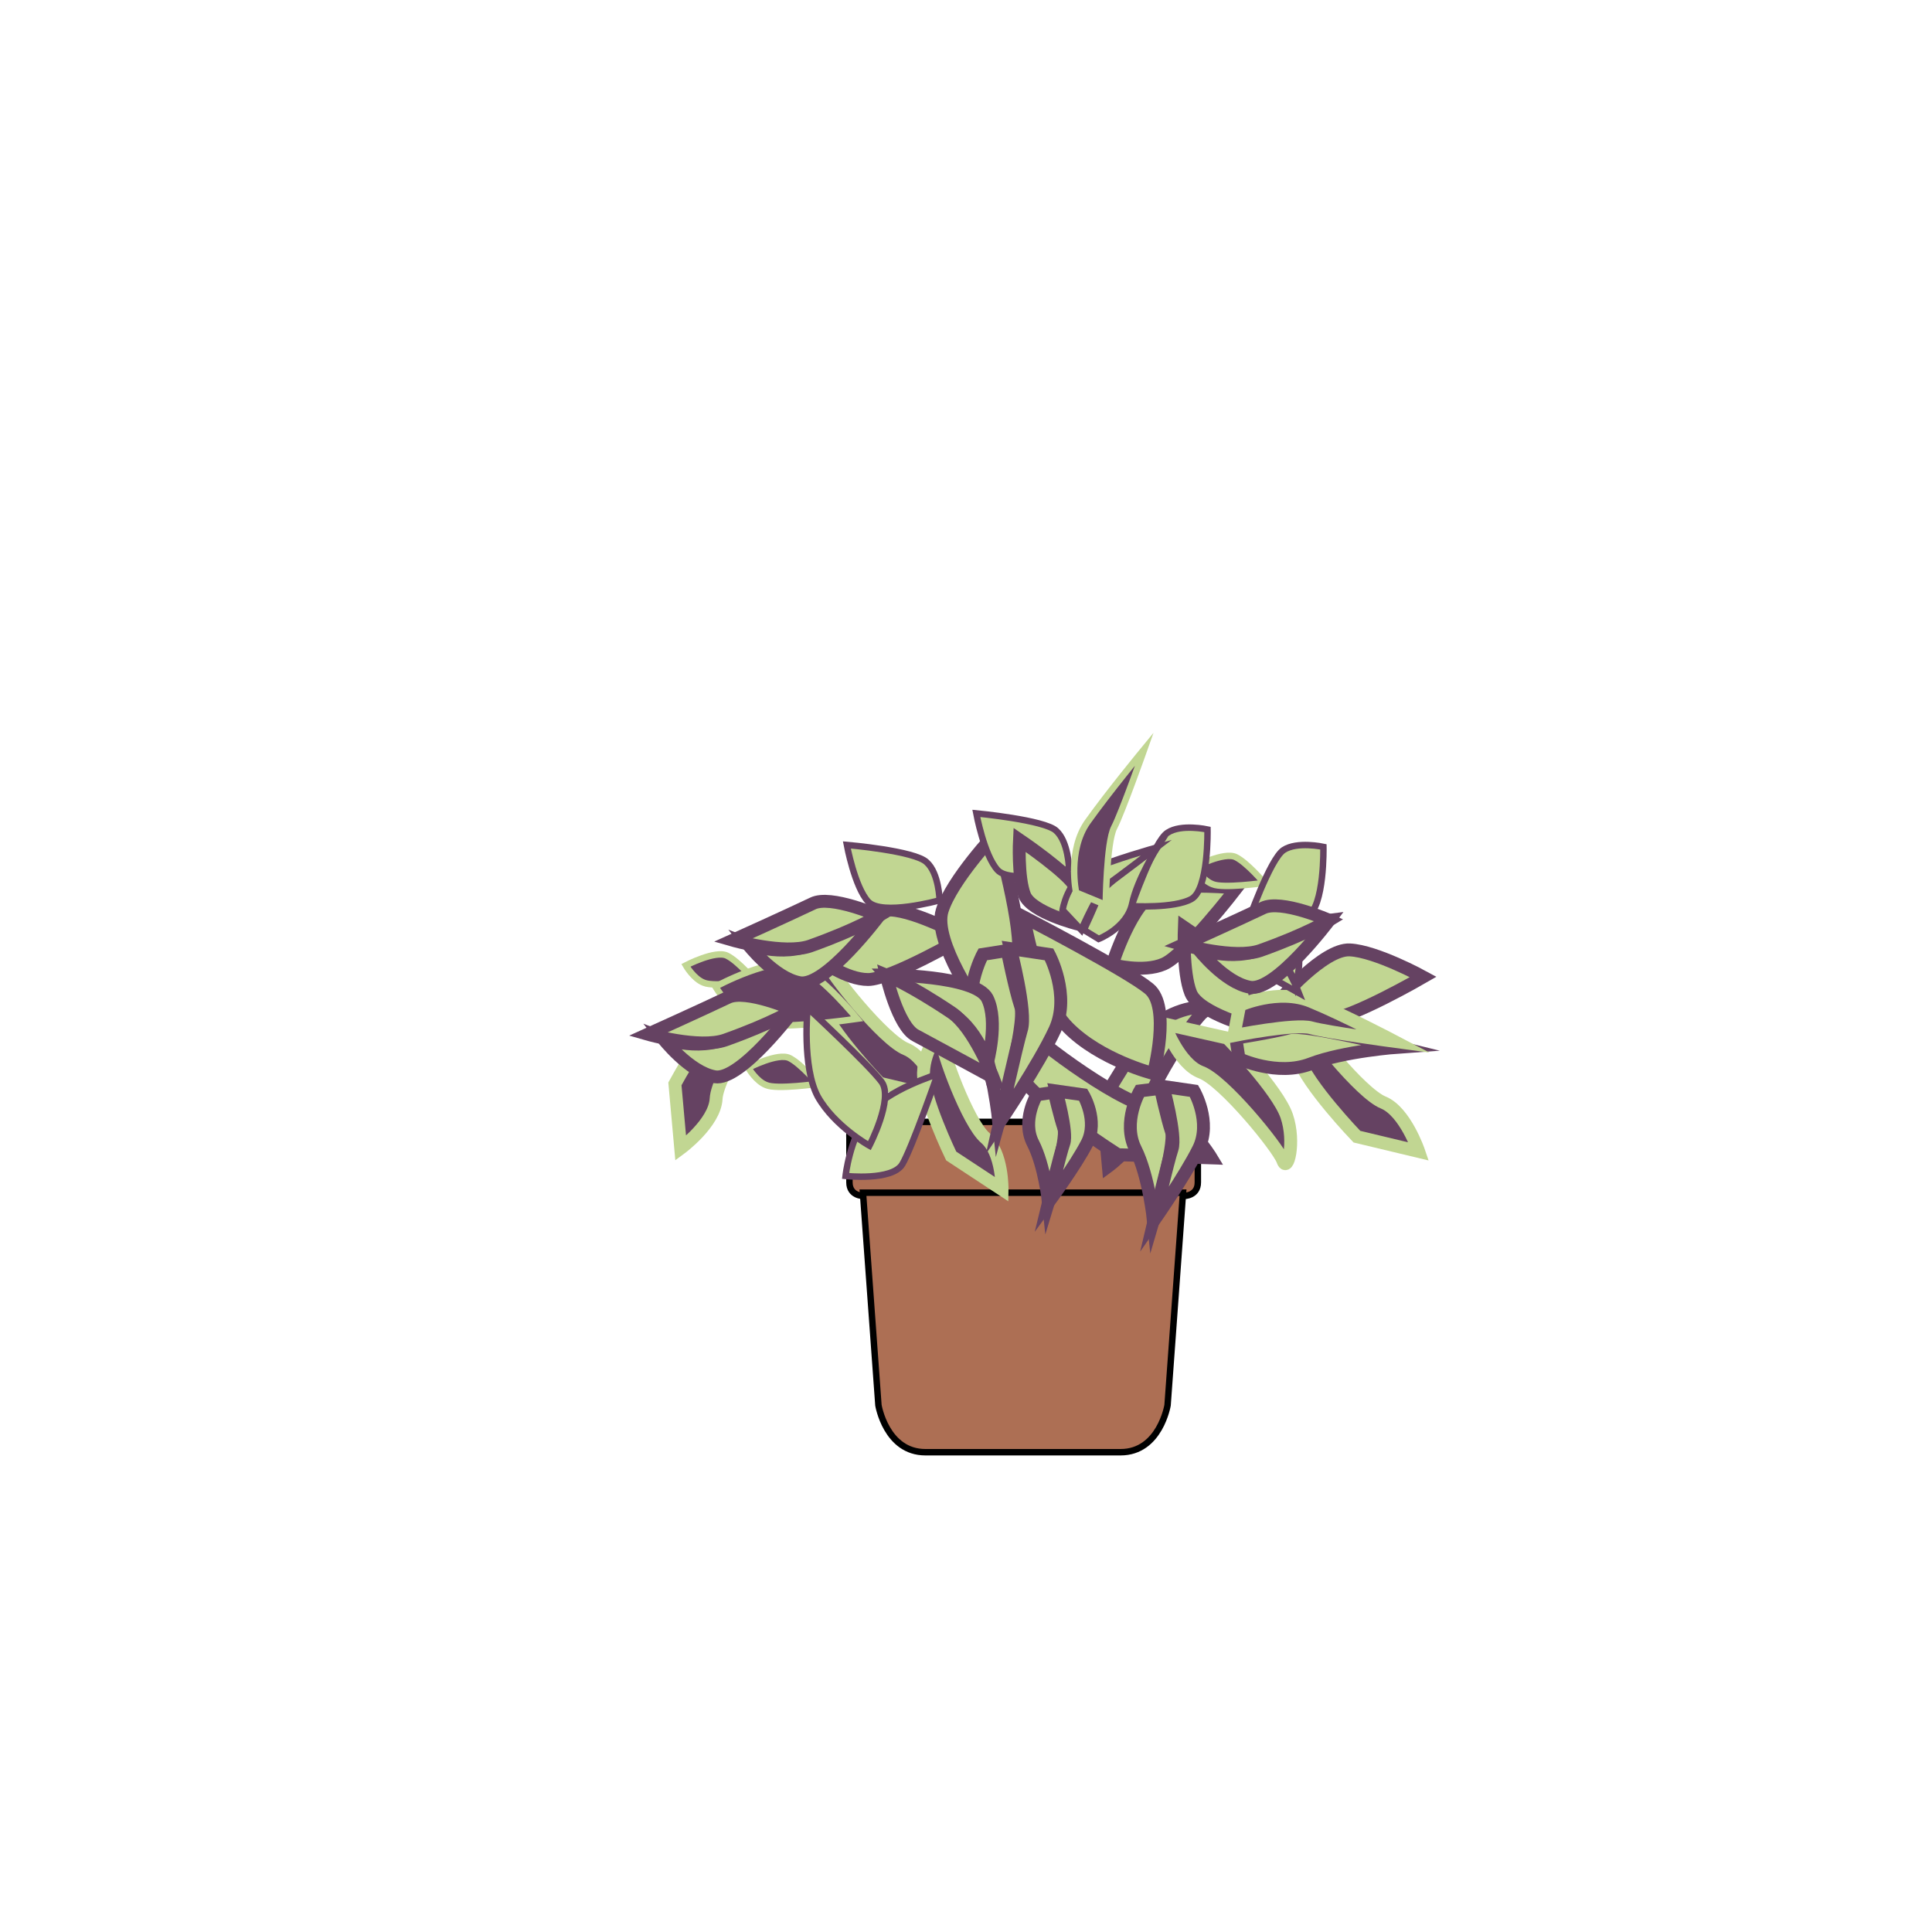
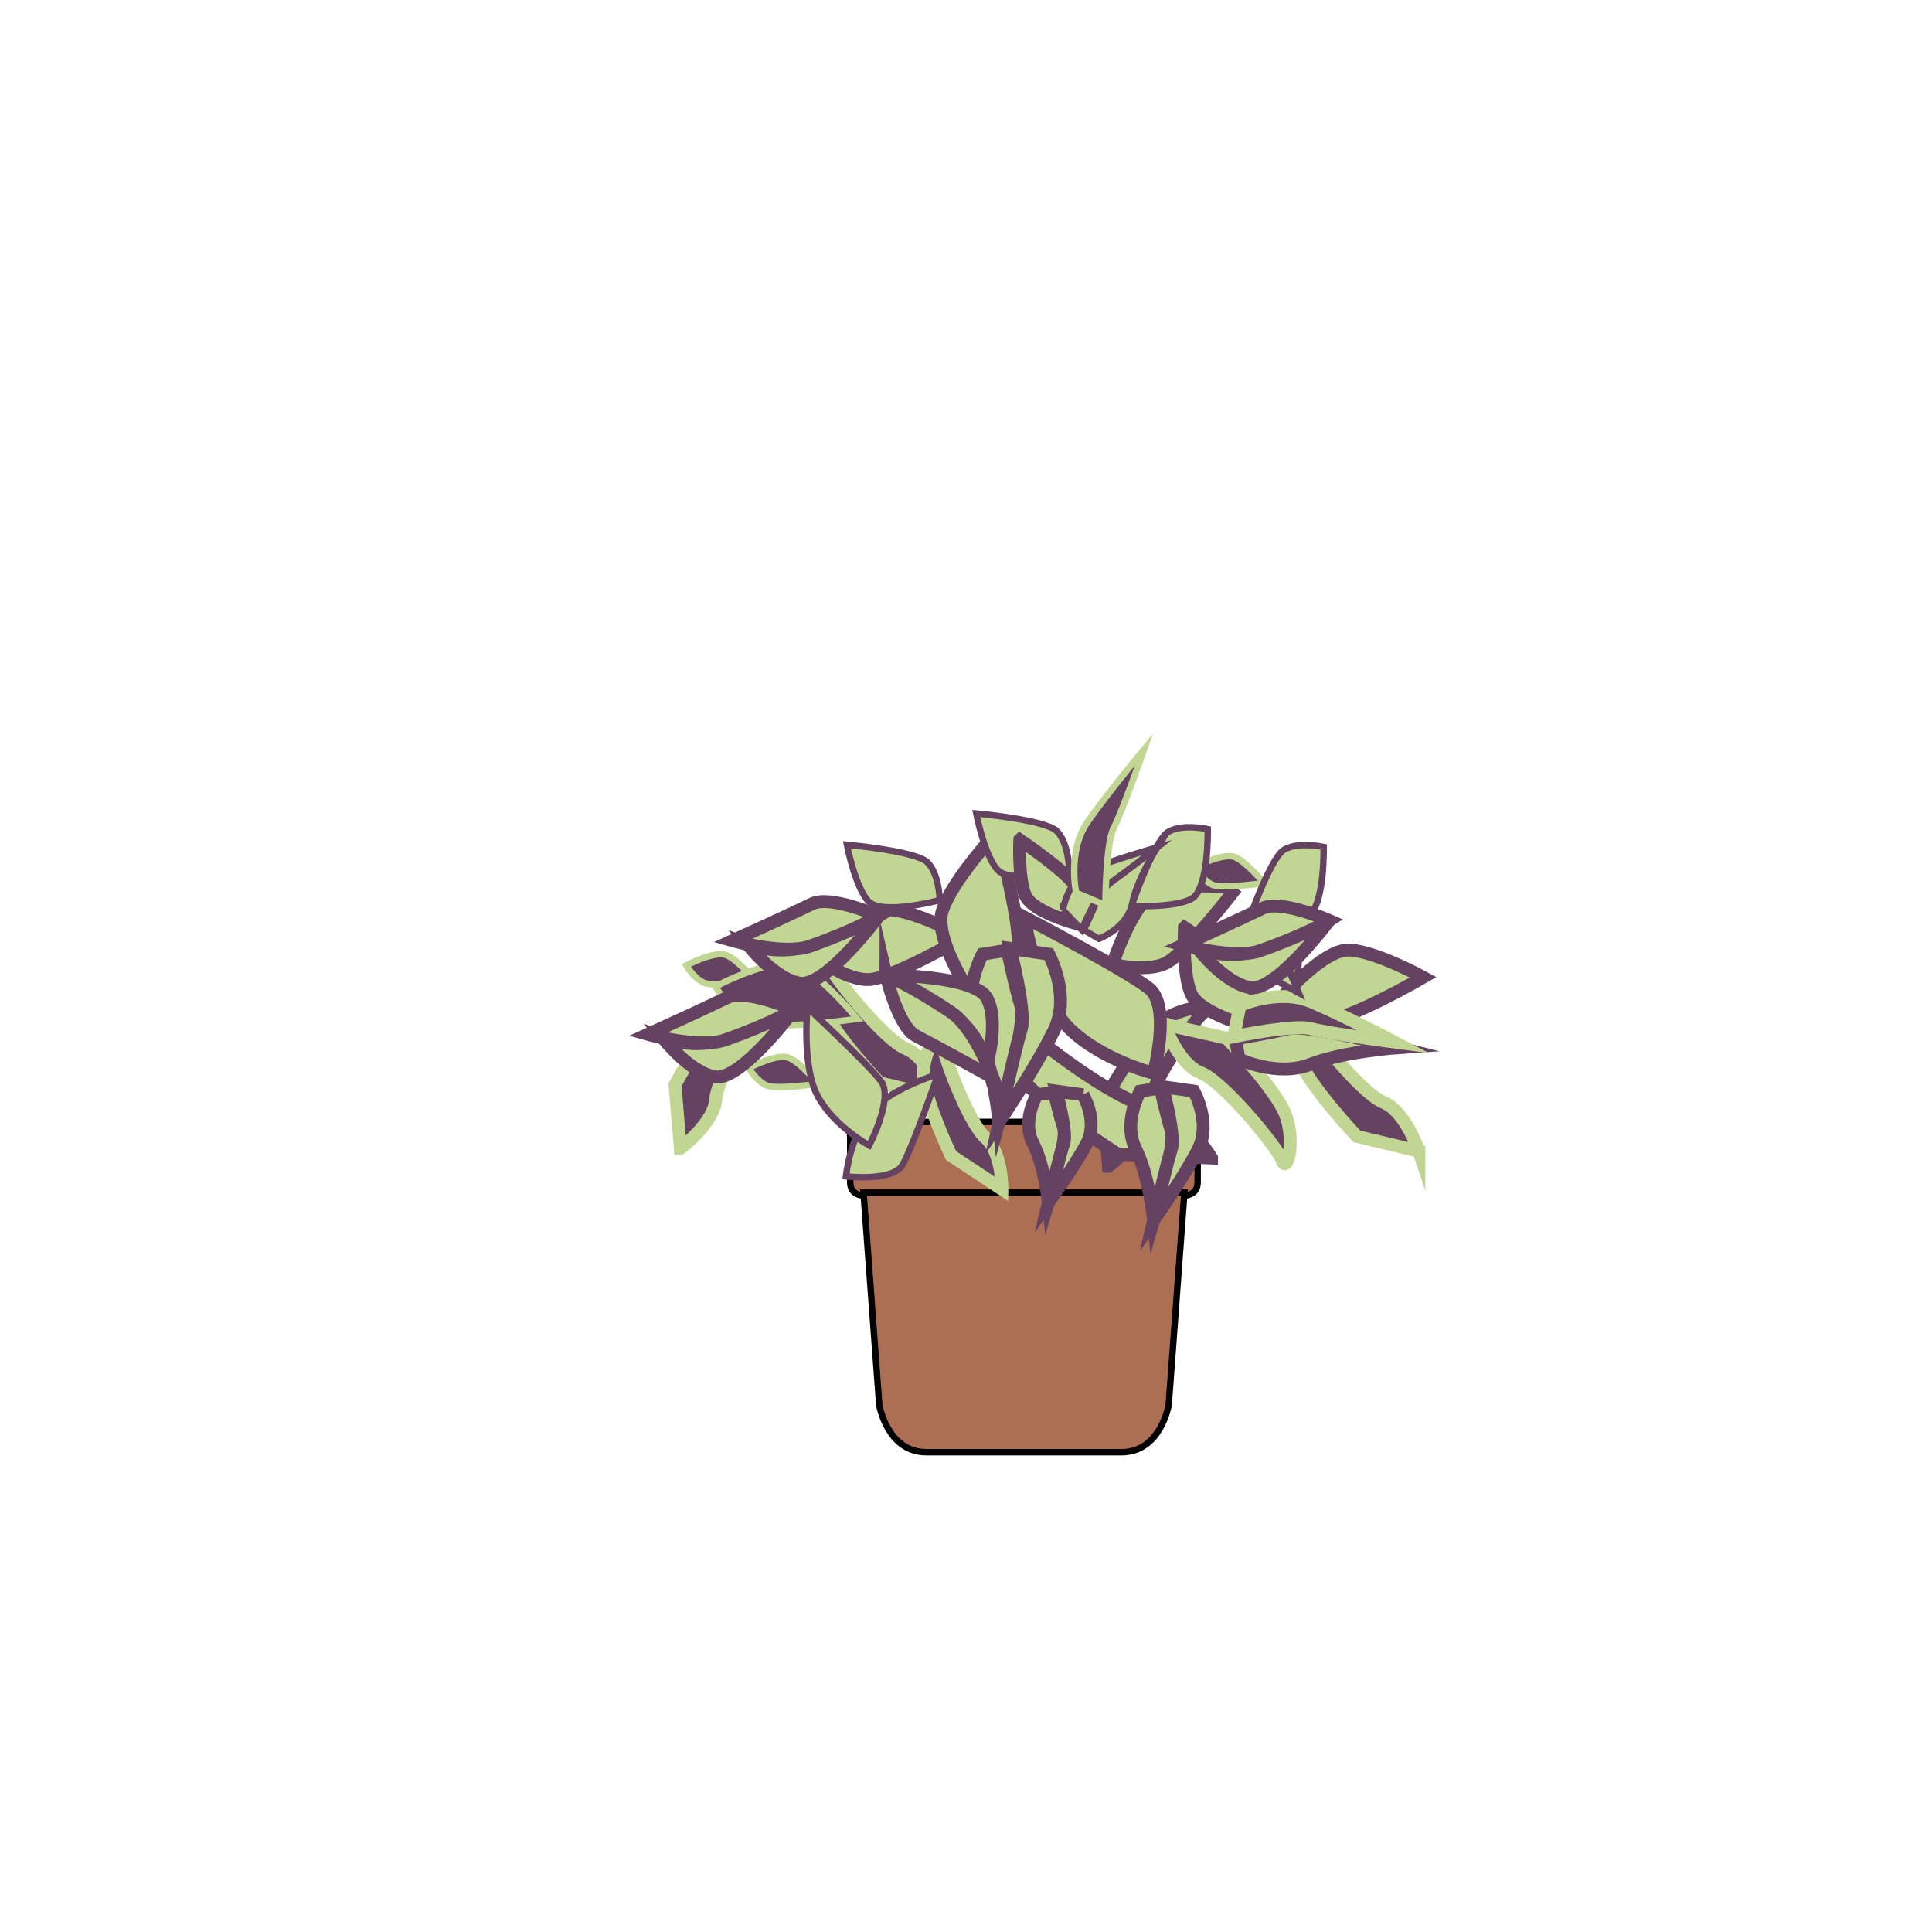
- <svg xmlns="http://www.w3.org/2000/svg" version="1.0" id="Layer_1" x="0px" y="0px" viewBox="0 0 300 300" enable-background="new 0 0 300 300" xml:space="preserve">
-   <path fill="#AD6F54" stroke="#000000" stroke-miterlimit="10" d="M183.9,174.2h-24.8h-0.3h-24.8c-2.4,0-2.1,2.4-2.1,2.4s0,4.9,0,7  c0,2.1,2.1,2.1,2.1,2.1h24.8h0.3h24.8c0,0,2.1,0,2.1-2.1c0-2.1,0-7,0-7S186.4,174.2,183.9,174.2z" />
-   <path fill="#AD6F54" stroke="#000000" stroke-miterlimit="10" d="M159.1,185.2h-0.3h-24.8l2.4,33c0,0,1.2,7.3,7.3,7.3  c5.5,0,13.6,0,15,0c0,0,0.1,0,0.3,0c1.5,0,9.5,0,15,0c6.1,0,7.3-7.3,7.3-7.3l2.4-33H159.1z" />
-   <path fill="#654262" stroke="#C1D692" stroke-width="2" stroke-miterlimit="10" d="M146.2,170.5c0,0-2.1-6.2-5.5-7.6  c-3.5-1.4-11.8-11.8-12.5-13.8s-2.1,2.8-0.7,6.9c1.4,4.2,9.1,12.2,9.1,12.2L146.2,170.5z" />
-   <path fill="#654262" stroke="#C1D692" stroke-width="2" stroke-miterlimit="10" d="M105.7,178.3c0,0,5.3-3.9,5.5-7.7  c0.2-3.7,7.5-14.9,9.2-16.2c1.8-1.3-3.3-1.1-6.8,1.5s-8.8,12.4-8.8,12.4L105.7,178.3z" />
-   <path fill="#C1D692" stroke="#654262" stroke-width="2" stroke-miterlimit="10" d="M172.1,181.1c0,0,5.3-3.9,5.5-7.7  c0.2-3.7,7.5-14.9,9.2-16.2c1.8-1.3-3.3-1.1-6.8,1.5c-3.5,2.6-8.8,12.4-8.8,12.4L172.1,181.1z" />
-   <path fill="#C1D692" stroke="#654262" stroke-width="2" stroke-miterlimit="10" d="M188.1,179.8c0,0-4.2-7-9.5-7.9  s-19.4-11.5-20.8-13.8c-1.4-2.3-2.5,3.8,0.3,8.5s15.5,12.7,15.5,12.7L188.1,179.8z" />
-   <path fill="#654262" stroke="#C1D692" stroke-width="2" stroke-miterlimit="10" d="M220.3,178.8c0,0-2.1-6.2-5.5-7.6  c-3.5-1.4-11.8-11.8-12.5-13.8s-2.1,2.8-0.7,6.9c1.4,4.2,9.1,12.2,9.1,12.2L220.3,178.8z" />
-   <path fill="#654262" stroke="#C1D692" stroke-width="2" stroke-miterlimit="10" d="M180.8,159c0,0,2.2,6.2,5.7,7.5  s11.9,11.6,12.7,13.7c0.7,2.1,2-2.8,0.6-6.9c-1.4-4.1-9.2-12.1-9.2-12.1L180.8,159z" />
-   <path fill="#654262" stroke="#C1D692" stroke-width="2" stroke-miterlimit="10" d="M155.6,184.7c0,0,0.1-5.7-2.6-8  s-6.8-13.5-6.8-15.4c0-1.9-2.7,1.5-2.8,5.3c-0.1,3.8,4.3,12.9,4.3,12.9L155.6,184.7z" />
-   <path fill="#C1D692" stroke="#654262" stroke-width="2" stroke-miterlimit="10" d="M149.7,145.5c0,0-7.3-4-11.4-4.2  c-4.2-0.2-10.9,7.8-10.9,7.8s4,3,7.4,3C138.3,152.1,149.7,145.5,149.7,145.5z" />
-   <path fill="#C1D692" stroke="#654262" stroke-width="2" stroke-miterlimit="10" d="M192,137.9c0,0-8.2-0.9-12.2,0.5  s-7.1,11.4-7.1,11.4s4.8,1.3,8-0.1C184,148.3,192,137.9,192,137.9z" />
-   <path fill="#654262" stroke="#C1D692" stroke-miterlimit="10" d="M117.3,152.4c0,0-2.6-3.1-4.4-4c-1.8-0.9-6.4,1.5-6.4,1.5  s1.2,2.1,2.8,2.7C110.9,153.3,117.3,152.4,117.3,152.4z" />
-   <path fill="#654262" stroke="#C1D692" stroke-miterlimit="10" d="M133.1,158.2c0,0-5.2-6.4-9-8.2c-3.8-1.8-13,3.2-13,3.2  s2.5,4.3,5.8,5.6C120.1,160.1,133.1,158.2,133.1,158.2z" />
-   <path fill="#654262" stroke="#C1D692" stroke-miterlimit="10" d="M127,168.3c0,0-2.6-3.1-4.4-4s-6.4,1.5-6.4,1.5s1.2,2.1,2.8,2.7  C120.6,169.2,127,168.3,127,168.3z" />
-   <path fill="#654262" stroke="#C1D692" stroke-miterlimit="10" d="M196.3,137.1c0,0-2.6-3.1-4.4-4s-6.4,1.5-6.4,1.5s1.2,2.1,2.8,2.7  C189.9,138,196.3,137.1,196.3,137.1z" />
-   <path fill="#C1D692" stroke="#654262" stroke-width="2" stroke-miterlimit="10" d="M221,151.7c0,0-7.3-4-11.4-4.2  s-10.9,7.8-10.9,7.8s4,3,7.4,3C209.6,158.3,221,151.7,221,151.7z" />
-   <path fill="#C1D692" stroke="#654262" stroke-width="2" stroke-miterlimit="10" d="M154.7,129.3c0,0-6.9,7.3-8.4,12.1  s5.9,15.2,5.9,15.2s4.8-3.7,5.8-7.8C159.1,144.7,154.7,129.3,154.7,129.3z" />
-   <path fill="#C1D692" stroke="#654262" stroke-miterlimit="10" d="M131.5,131.2c0,0,1.2,6.5,3.3,8.8c2.1,2.3,11.1-0.2,11.1-0.2  s-0.1-4.2-2-5.9C142.1,132.1,131.5,131.2,131.5,131.2z" />
-   <path fill="#C1D692" stroke="#654262" stroke-miterlimit="10" d="M151.6,126.3c0,0,1.2,6.5,3.3,8.8c2.1,2.3,11.1-0.2,11.1-0.2  s-0.1-4.2-2-5.9C162.2,127.3,151.6,126.3,151.6,126.3z" />
-   <path fill="#C1D692" stroke="#654262" stroke-miterlimit="10" d="M193.7,143.4c0,0,6.6,0.4,9.3-1.1c2.7-1.5,2.5-10.8,2.5-10.8  s-4.1-0.9-6.2,0.5C197.2,133.4,193.7,143.4,193.7,143.4z" />
-   <path fill="#C1D692" stroke="#654262" stroke-miterlimit="10" d="M175.7,140.7c0,0,6.6,0.4,9.3-1.1c2.7-1.5,2.5-10.8,2.5-10.8  s-4.1-0.9-6.2,0.5C179.2,130.6,175.7,140.7,175.7,140.7z" />
-   <path fill="#C1D692" stroke="#654262" stroke-width="2" stroke-miterlimit="10" d="M158.3,130.4c0,0-0.3,5.8,0.8,8.6  c1.1,2.7,8.3,4.5,8.3,4.5s0.7-3.5-0.4-5.7C166.1,135.7,158.3,130.4,158.3,130.4z" />
-   <path fill="#C1D692" stroke="#654262" stroke-width="2" stroke-miterlimit="10" d="M183.9,144c0,0-0.3,7,1,10.2  c1.3,3.2,9.9,5.4,9.9,5.4s0.8-4.1-0.4-6.8C193.1,150.2,183.9,144,183.9,144z" />
-   <path fill="#C1D692" stroke="#654262" stroke-width="2" stroke-miterlimit="10" d="M159,142.4c0,0,1.8,12,6.8,17.1  c5,5.1,13.3,7.2,13.3,7.2s2.8-10.4-0.7-13.2C175,150.7,159,142.4,159,142.4z" />
-   <path fill="#C1D692" stroke="#654262" stroke-miterlimit="10" d="M145.6,166.8c0,0-7.9,2.4-10.8,6.2c-2.9,3.9-3.5,9.6-3.5,9.6  s7.2,0.8,8.8-1.8C141.6,178.3,145.6,166.8,145.6,166.8z" />
-   <path fill="#C1D692" stroke="#654262" stroke-miterlimit="10" d="M125.4,156.5c0,0-0.9,9.2,1.6,13.8c2.6,4.6,8,7.6,8,7.6  s3.8-7.3,1.9-9.9C134.9,165.3,125.4,156.5,125.4,156.5z" />
-   <path fill="#C1D692" stroke="#654262" stroke-width="2" stroke-miterlimit="10" d="M177,169.4c0,0-2.8,4.8-0.7,9  c2.1,4.2,2.8,11.1,2.8,11.1s3.5-11.8,2.8-13.8c-0.7-2.1-1.7-6.7-1.7-6.7L177,169.4z" />
-   <path fill="#C1D692" stroke="#654262" stroke-width="2" stroke-miterlimit="10" d="M185.4,169.4c0,0,2.8,4.8,0.7,9  c-2.1,4.2-6.9,11.1-6.9,11.1s2.1-9,2.8-11.1c0.7-2.1-1.4-9.7-1.4-9.7L185.4,169.4z" />
-   <path fill="#C1D692" stroke="#654262" stroke-width="2" stroke-miterlimit="10" d="M152.6,148.2c0,0-3.4,6.3-0.9,11.7  s3.4,14.4,3.4,14.4s4.3-15.3,3.4-18c-0.9-2.7-2.1-8.7-2.1-8.7L152.6,148.2z" />
-   <path fill="#C1D692" stroke="#654262" stroke-width="2" stroke-miterlimit="10" d="M162.9,148.2c0,0,3.4,6.3,0.9,11.7  s-8.6,14.4-8.6,14.4s2.6-11.7,3.4-14.4c0.9-2.7-1.7-12.6-1.7-12.6L162.9,148.2z" />
-   <path fill="#C1D692" stroke="#654262" stroke-width="2" stroke-miterlimit="10" d="M161,170c0,0-2.4,4-0.6,7.5  c1.8,3.5,2.4,9.2,2.4,9.2s3-9.8,2.4-11.5c-0.6-1.7-1.5-5.6-1.5-5.6L161,170z" />
-   <path fill="#C1D692" stroke="#654262" stroke-width="2" stroke-miterlimit="10" d="M168.2,170c0,0,2.4,4,0.6,7.5  c-1.8,3.5-6,9.2-6,9.2s1.8-7.5,2.4-9.2s-1.2-8.1-1.2-8.1L168.2,170z" />
-   <path fill="#C1D692" stroke="#654262" stroke-miterlimit="10" d="M170.6,145.8c0,0,4.4-1.7,5.2-5.5c0.8-3.8,3.9-8.7,3.9-8.7  s-8.5,5.8-9.1,7.5c-0.6,1.7-2.3,5.3-2.3,5.3L170.6,145.8z" />
-   <path fill="#C1D692" stroke="#654262" stroke-miterlimit="10" d="M165,141.3c0,0,0.7-4.6,4.2-6.2c3.6-1.6,10.4-3.5,10.4-3.5  s-6.1,4.7-7.6,5.7s-4.1,7.1-4.1,7.1L165,141.3z" />
-   <path fill="#C1D692" stroke="#654262" stroke-width="2" stroke-miterlimit="10" d="M192.4,164.4c0,0,5.9,2.8,11.1,0.8  s13.7-2.6,13.7-2.6s-14.5-3.6-17-3c-2.6,0.7-8.3,1.6-8.3,1.6L192.4,164.4z" />
-   <path fill="#654262" stroke="#C1D692" stroke-width="2" stroke-miterlimit="10" d="M192.5,156.1c0,0,6-2.7,11.1-0.6  c5.1,2.1,12.9,6.2,12.9,6.2s-10.4-1.4-12.9-2.1s-12,1.2-12,1.2L192.5,156.1z" />
-   <path fill="#654262" stroke="#C1D692" stroke-miterlimit="10" d="M167.1,138.6c0,0-1.4-6.5,1.8-11c3.2-4.5,8.8-11.3,8.8-11.3  s-3.5,9.9-4.7,12.2s-1.3,12-1.3,12L167.1,138.6z" />
-   <path fill="#C1D692" stroke="#654262" stroke-width="2" stroke-miterlimit="10" d="M137.6,151.4c0,0,13.8,0,15.7,3.6  c1.8,3.6,0,10.1,0,10.1s-1.8-6.6-7.4-8.7C140.3,154.4,137.6,151.4,137.6,151.4z" />
-   <path fill="#C1D692" stroke="#654262" stroke-width="2" stroke-miterlimit="10" d="M137.6,151.4c0,0,1.8,8,4.6,9.4  c4.1,2.2,12,6.5,12,6.5s-3-7.8-6.5-10.1C141.3,152.9,137.6,151.4,137.6,151.4z" />
-   <path fill="#C1D692" stroke="#654262" stroke-miterlimit="10" d="M191.6,144.5c0,0,8.4,0,9.6,2.2s0,6.2,0,6.2s-1.1-4-4.5-5.3  C193.3,146.3,191.6,144.5,191.6,144.5z" />
-   <path fill="#C1D692" stroke="#654262" stroke-miterlimit="10" d="M191.6,144.5c0,0,1.1,4.8,2.8,5.7c2.5,1.3,7.3,4,7.3,4  s-1.8-4.7-3.9-6.2C193.8,145.4,191.6,144.5,191.6,144.5z" />
-   <path fill="#C1D692" stroke="#654262" stroke-width="2" stroke-miterlimit="10" d="M123.3,156.8c0,0-8.3,11.1-12.3,10.4  c-4-0.7-8.1-6-8.1-6s6.4,2.5,11.4-0.7S123.3,156.8,123.3,156.8z" />
-   <path fill="#C1D692" stroke="#654262" stroke-width="2" stroke-miterlimit="10" d="M123.3,156.8c0,0-7.5-3.3-10.3-1.9  c-4.2,2-12.4,5.7-12.4,5.7s8,2.3,12,0.9C119.9,158.9,123.3,156.8,123.3,156.8z" />
-   <path fill="#C1D692" stroke="#654262" stroke-width="2" stroke-miterlimit="10" d="M136.5,142.2c0,0-8.3,11.1-12.3,10.4  c-4-0.7-8.1-6-8.1-6s6.4,2.5,11.4-0.7C132.4,142.7,136.5,142.2,136.5,142.2z" />
-   <path fill="#C1D692" stroke="#654262" stroke-width="2" stroke-miterlimit="10" d="M136.5,142.2c0,0-7.5-3.3-10.3-1.9  c-4.2,2-12.4,5.7-12.4,5.7s8,2.3,12,0.9C133.1,144.3,136.5,142.2,136.5,142.2z" />
-   <path fill="#C1D692" stroke="#654262" stroke-width="2" stroke-miterlimit="10" d="M206.4,142.9c0,0-8.3,11.1-12.3,10.4  c-4-0.7-8.1-6-8.1-6s6.4,2.5,11.4-0.7C202.4,143.4,206.4,142.9,206.4,142.9z" />
-   <path fill="#C1D692" stroke="#654262" stroke-width="2" stroke-miterlimit="10" d="M206.4,142.9c0,0-7.5-3.3-10.3-1.9  c-4.2,2-12.4,5.7-12.4,5.7s8,2.3,12,0.9C203,145,206.4,142.9,206.4,142.9z" />
+ <svg xmlns="http://www.w3.org/2000/svg" id="Layer_1" data-name="Layer 1" viewBox="0 0 300 300">
+   <path d="M183.91,174.2h-49.83c-2.44,0-2.06,2.44-2.06,2.44v6.95c0,2.06,2.06,2.06,2.06,2.06h49.83s2.06,0,2.06-2.06v-6.95s.38-2.44-2.06-2.44Z" style="fill: #ad6f54; stroke: #000; stroke-miterlimit: 10;" />
+   <path d="M159.13,185.19h-25.04l2.44,32.98s1.22,7.33,7.33,7.33h30.28c6.11,0,7.33-7.33,7.33-7.33l2.44-32.98h-24.79Z" style="fill: #ad6f54; stroke: #000; stroke-miterlimit: 10;" />
+   <path d="M146.23,170.46s-2.08-6.23-5.54-7.62c-3.46-1.38-11.77-11.77-12.46-13.85-.69-2.08-2.08,2.77-.69,6.92s9.05,12.23,9.05,12.23l9.64,2.31Z" style="fill: #654262; stroke: #c1d692; stroke-miterlimit: 10; stroke-width: 2px;" />
+   <path d="M105.65,178.32s5.26-3.93,5.49-7.65,7.48-14.87,9.23-16.18c1.75-1.31-3.28-1.1-6.79,1.52s-8.77,12.43-8.77,12.43l.83,9.88Z" style="fill: #654262; stroke: #c1d692; stroke-miterlimit: 10; stroke-width: 2px;" />
+   <path d="M172.13,181.09s5.26-3.93,5.49-7.65,7.48-14.87,9.23-16.18c1.75-1.31-3.28-1.1-6.79,1.52s-8.77,12.43-8.77,12.43l.83,9.88Z" style="fill: #c1d692; stroke: #654262; stroke-miterlimit: 10; stroke-width: 2px;" />
+   <path d="M188.13,179.81s-4.21-7.04-9.53-7.91-19.41-11.49-20.81-13.84c-1.4-2.35-2.5,3.82.31,8.51s15.52,12.67,15.52,12.67l14.51.58Z" style="fill: #c1d692; stroke: #654262; stroke-miterlimit: 10; stroke-width: 2px;" />
+   <path d="M220.33,178.77s-2.08-6.23-5.54-7.62-11.77-11.77-12.46-13.85c-.69-2.08-2.08,2.77-.69,6.92s9.05,12.23,9.05,12.23l9.64,2.31Z" style="fill: #654262; stroke: #c1d692; stroke-miterlimit: 10; stroke-width: 2px;" />
+   <path d="M180.79,159.04s2.17,6.2,5.65,7.53c3.48,1.33,11.95,11.59,12.67,13.66.72,2.07,2.04-2.8.59-6.93s-9.24-12.09-9.24-12.09l-9.68-2.17Z" style="fill: #654262; stroke: #c1d692; stroke-miterlimit: 10; stroke-width: 2px;" />
+   <path d="M155.58,184.66s.09-5.68-2.57-8c-2.66-2.32-6.85-13.5-6.82-15.39.03-1.89-2.73,1.46-2.79,5.25-.06,3.79,4.27,12.9,4.27,12.9l7.91,5.24Z" style="fill: #654262; stroke: #c1d692; stroke-miterlimit: 10; stroke-width: 2px;" />
+   <path d="M149.68,145.51s-7.25-3.98-11.41-4.23-10.89,7.79-10.89,7.79c0,0,3.96,3.04,7.43,3.04s14.87-6.6,14.87-6.6Z" style="fill: #c1d692; stroke: #654262; stroke-miterlimit: 10; stroke-width: 2px;" />
+   <path d="M191.99,137.85s-8.22-.88-12.16.49c-3.93,1.37-7.05,11.38-7.05,11.38,0,0,4.83,1.28,8.02-.05s11.18-11.82,11.18-11.82Z" style="fill: #c1d692; stroke: #654262; stroke-miterlimit: 10; stroke-width: 2px;" />
+   <path d="M117.32,152.35s-2.56-3.12-4.4-3.99-6.35,1.55-6.35,1.55c0,0,1.24,2.1,2.81,2.73s7.94-.28,7.94-.28Z" style="fill: #654262; stroke: #c1d692; stroke-miterlimit: 10;" />
+   <path d="M133.12,158.21s-5.25-6.4-9.01-8.19c-3.76-1.78-13.02,3.17-13.02,3.17,0,0,2.55,4.3,5.76,5.59s16.27-.57,16.27-.57Z" style="fill: #654262; stroke: #c1d692; stroke-miterlimit: 10;" />
+   <path d="M127.02,168.28s-2.56-3.12-4.4-3.99-6.35,1.55-6.35,1.55c0,0,1.24,2.1,2.81,2.73s7.94-.28,7.94-.28Z" style="fill: #654262; stroke: #c1d692; stroke-miterlimit: 10;" />
+   <path d="M196.26,137.12s-2.56-3.12-4.4-3.99c-1.84-.87-6.35,1.55-6.35,1.55,0,0,1.24,2.1,2.81,2.73s7.94-.28,7.94-.28Z" style="fill: #654262; stroke: #c1d692; stroke-miterlimit: 10;" />
+   <path d="M221,151.75s-7.25-3.98-11.41-4.23-10.89,7.79-10.89,7.79c0,0,3.96,3.04,7.43,3.04s14.87-6.6,14.87-6.6Z" style="fill: #c1d692; stroke: #654262; stroke-miterlimit: 10; stroke-width: 2px;" />
+   <path d="M154.74,129.3s-6.87,7.32-8.42,12.13c-1.55,4.81,5.87,15.16,5.87,15.16,0,0,4.77-3.74,5.82-7.81,1.05-4.07-3.26-19.48-3.26-19.48Z" style="fill: #c1d692; stroke: #654262; stroke-miterlimit: 10; stroke-width: 2px;" />
+   <path d="M131.51,131.17s1.25,6.51,3.32,8.77,11.1-.17,11.1-.17c0,0-.1-4.18-1.97-5.91s-12.45-2.69-12.45-2.69Z" style="fill: #c1d692; stroke: #654262; stroke-miterlimit: 10;" />
+   <path d="M151.59,126.32s1.25,6.51,3.32,8.77,11.1-.17,11.1-.17c0,0-.1-4.18-1.97-5.91-1.87-1.74-12.45-2.69-12.45-2.69Z" style="fill: #c1d692; stroke: #654262; stroke-miterlimit: 10;" />
+   <path d="M193.71,143.44s6.61.36,9.31-1.11,2.52-10.81,2.52-10.81c0,0-4.08-.91-6.22.48-2.13,1.39-5.61,11.43-5.61,11.43Z" style="fill: #c1d692; stroke: #654262; stroke-miterlimit: 10;" />
+   <path d="M175.71,140.67s6.61.36,9.31-1.11,2.52-10.81,2.52-10.81c0,0-4.08-.91-6.22.48s-5.61,11.43-5.61,11.43Z" style="fill: #c1d692; stroke: #654262; stroke-miterlimit: 10;" />
+   <path d="M158.35,130.43s-.29,5.85.84,8.57,8.33,4.52,8.33,4.52c0,0,.71-3.46-.36-5.67s-8.8-7.43-8.8-7.43Z" style="fill: #c1d692; stroke: #654262; stroke-miterlimit: 10; stroke-width: 2px;" />
+   <path d="M183.92,144.03s-.35,6.97,1,10.21c1.34,3.24,9.93,5.39,9.93,5.39,0,0,.84-4.13-.43-6.76s-10.49-8.85-10.49-8.85Z" style="fill: #c1d692; stroke: #654262; stroke-miterlimit: 10; stroke-width: 2px;" />
+   <path d="M159.05,142.42s1.79,11.97,6.78,17.06c4.99,5.1,13.3,7.17,13.3,7.17,0,0,2.77-10.39-.69-13.16-3.46-2.77-19.39-11.08-19.39-11.08Z" style="fill: #c1d692; stroke: #654262; stroke-miterlimit: 10; stroke-width: 2px;" />
+   <path d="M145.65,166.79s-7.86,2.38-10.79,6.24-3.5,9.64-3.5,9.64c0,0,7.25.84,8.77-1.76,1.52-2.6,5.53-14.11,5.53-14.11Z" style="fill: #c1d692; stroke: #654262; stroke-miterlimit: 10;" />
+   <path d="M125.38,156.46s-.91,9.2,1.64,13.83,7.95,7.57,7.95,7.57c0,0,3.79-7.26,1.88-9.9-1.91-2.64-11.48-11.49-11.48-11.49Z" style="fill: #c1d692; stroke: #654262; stroke-miterlimit: 10;" />
+   <path d="M177.05,169.43s-2.77,4.85-.69,9c2.08,4.15,2.77,11.08,2.77,11.08,0,0,3.46-11.77,2.77-13.85s-1.72-6.71-1.72-6.71l-3.13.48Z" style="fill: #c1d692; stroke: #654262; stroke-miterlimit: 10; stroke-width: 2px;" />
+   <path d="M185.37,169.43s2.77,4.85.69,9-6.94,11.08-6.94,11.08c0,0,2.08-9,2.77-11.08s-1.38-9.69-1.38-9.69l4.86.69Z" style="fill: #c1d692; stroke: #654262; stroke-miterlimit: 10; stroke-width: 2px;" />
+   <path d="M152.55,148.17s-3.43,6.3-.86,11.7c2.57,5.4,3.43,14.4,3.43,14.4,0,0,4.29-15.3,3.43-18s-2.13-8.73-2.13-8.73l-3.87.63Z" style="fill: #c1d692; stroke: #654262; stroke-miterlimit: 10; stroke-width: 2px;" />
+   <path d="M162.86,148.17s3.43,6.3.86,11.7c-2.57,5.4-8.59,14.4-8.59,14.4,0,0,2.57-11.7,3.43-14.4.86-2.7-1.72-12.6-1.72-12.6l6.02.9Z" style="fill: #c1d692; stroke: #654262; stroke-miterlimit: 10; stroke-width: 2px;" />
+   <path d="M161,170s-2.39,4.04-.6,7.5,2.39,9.23,2.39,9.23c0,0,2.98-9.81,2.39-11.54-.6-1.73-1.48-5.59-1.48-5.59l-2.69.4Z" style="fill: #c1d692; stroke: #654262; stroke-miterlimit: 10; stroke-width: 2px;" />
+   <path d="M168.17,170s2.39,4.04.6,7.5c-1.79,3.46-5.98,9.23-5.98,9.23,0,0,1.79-7.5,2.39-9.23.6-1.73-1.19-8.08-1.19-8.08l4.19.58Z" style="fill: #c1d692; stroke: #654262; stroke-miterlimit: 10; stroke-width: 2px;" />
+   <path d="M170.65,145.78s4.39-1.66,5.15-5.49c.77-3.82,3.9-8.7,3.9-8.7,0,0-8.46,5.8-9.07,7.52s-2.34,5.3-2.34,5.3l2.35,1.37Z" style="fill: #c1d692; stroke: #654262; stroke-miterlimit: 10;" />
+   <path d="M165.05,141.3s.66-4.64,4.22-6.23,10.43-3.48,10.43-3.48c0,0-6.08,4.74-7.63,5.72s-4.11,7.05-4.11,7.05l-2.91-3.07Z" style="fill: #c1d692; stroke: #654262; stroke-miterlimit: 10;" />
+   <path d="M192.38,164.44s5.93,2.84,11.09.83c5.16-2.01,13.72-2.6,13.72-2.6,0,0-14.45-3.64-17.03-2.98s-8.31,1.62-8.31,1.62l.54,3.13Z" style="fill: #c1d692; stroke: #654262; stroke-miterlimit: 10; stroke-width: 2px;" />
+   <path d="M192.53,156.12s6.03-2.7,11.11-.56,12.87,6.25,12.87,6.25c0,0-10.4-1.36-12.95-2.08s-11.98,1.24-11.98,1.24l.95-4.85Z" style="fill: #654262; stroke: #c1d692; stroke-miterlimit: 10; stroke-width: 2px;" />
+   <path d="M167.1,138.62s-1.38-6.46,1.77-10.99,8.79-11.28,8.79-11.28c0,0-3.49,9.89-4.73,12.23-1.24,2.34-1.29,11.98-1.29,11.98l-4.54-1.93Z" style="fill: #654262; stroke: #c1d692; stroke-miterlimit: 10;" />
+   <path d="M137.58,151.42s13.85,0,15.7,3.62c1.85,3.62,0,10.13,0,10.13,0,0-1.85-6.6-7.39-8.69-5.54-2.08-8.31-5.07-8.31-5.07Z" style="fill: #c1d692; stroke: #654262; stroke-miterlimit: 10; stroke-width: 2px;" />
+   <path d="M137.58,151.42s1.85,7.96,4.62,9.41c4.14,2.16,12,6.52,12,6.52,0,0-2.96-7.78-6.46-10.13-6.46-4.34-10.16-5.79-10.16-5.79Z" style="fill: #c1d692; stroke: #654262; stroke-miterlimit: 10; stroke-width: 2px;" />
+   <path d="M191.59,144.5s8.43,0,9.55,2.2c1.12,2.2,0,6.17,0,6.17,0,0-1.12-4.02-4.5-5.29s-5.06-3.08-5.06-3.08Z" style="fill: #c1d692; stroke: #654262; stroke-miterlimit: 10;" />
+   <path d="M191.59,144.5s1.12,4.85,2.81,5.73c2.52,1.32,7.31,3.97,7.31,3.97,0,0-1.8-4.74-3.93-6.17-3.93-2.64-6.18-3.53-6.18-3.53Z" style="fill: #c1d692; stroke: #654262; stroke-miterlimit: 10;" />
+   <path d="M123.31,156.78s-8.27,11.11-12.27,10.43-8.13-6.05-8.13-6.05c0,0,6.4,2.46,11.38-.74s9.03-3.64,9.03-3.64Z" style="fill: #c1d692; stroke: #654262; stroke-miterlimit: 10; stroke-width: 2px;" />
+   <path d="M123.31,156.78s-7.49-3.27-10.31-1.91c-4.2,2.03-12.39,5.74-12.39,5.74,0,0,8.01,2.27,11.99.86,7.34-2.59,10.71-4.69,10.71-4.69Z" style="fill: #c1d692; stroke: #654262; stroke-miterlimit: 10; stroke-width: 2px;" />
+   <path d="M136.46,142.24s-8.27,11.11-12.27,10.43-8.13-6.05-8.13-6.05c0,0,6.4,2.46,11.38-.74,4.98-3.2,9.03-3.64,9.03-3.64Z" style="fill: #c1d692; stroke: #654262; stroke-miterlimit: 10; stroke-width: 2px;" />
+   <path d="M136.46,142.24s-7.49-3.27-10.31-1.91c-4.2,2.03-12.39,5.74-12.39,5.74,0,0,8.01,2.27,11.99.86,7.34-2.59,10.71-4.69,10.71-4.69Z" style="fill: #c1d692; stroke: #654262; stroke-miterlimit: 10; stroke-width: 2px;" />
+   <path d="M206.4,142.93s-8.27,11.11-12.27,10.43c-4.01-.68-8.13-6.05-8.13-6.05,0,0,6.4,2.46,11.38-.74s9.03-3.64,9.03-3.64Z" style="fill: #c1d692; stroke: #654262; stroke-miterlimit: 10; stroke-width: 2px;" />
+   <path d="M206.4,142.93s-7.49-3.27-10.31-1.91c-4.2,2.03-12.39,5.74-12.39,5.74,0,0,8.01,2.27,11.99.86,7.34-2.59,10.71-4.69,10.71-4.69Z" style="fill: #c1d692; stroke: #654262; stroke-miterlimit: 10; stroke-width: 2px;" />
</svg>
